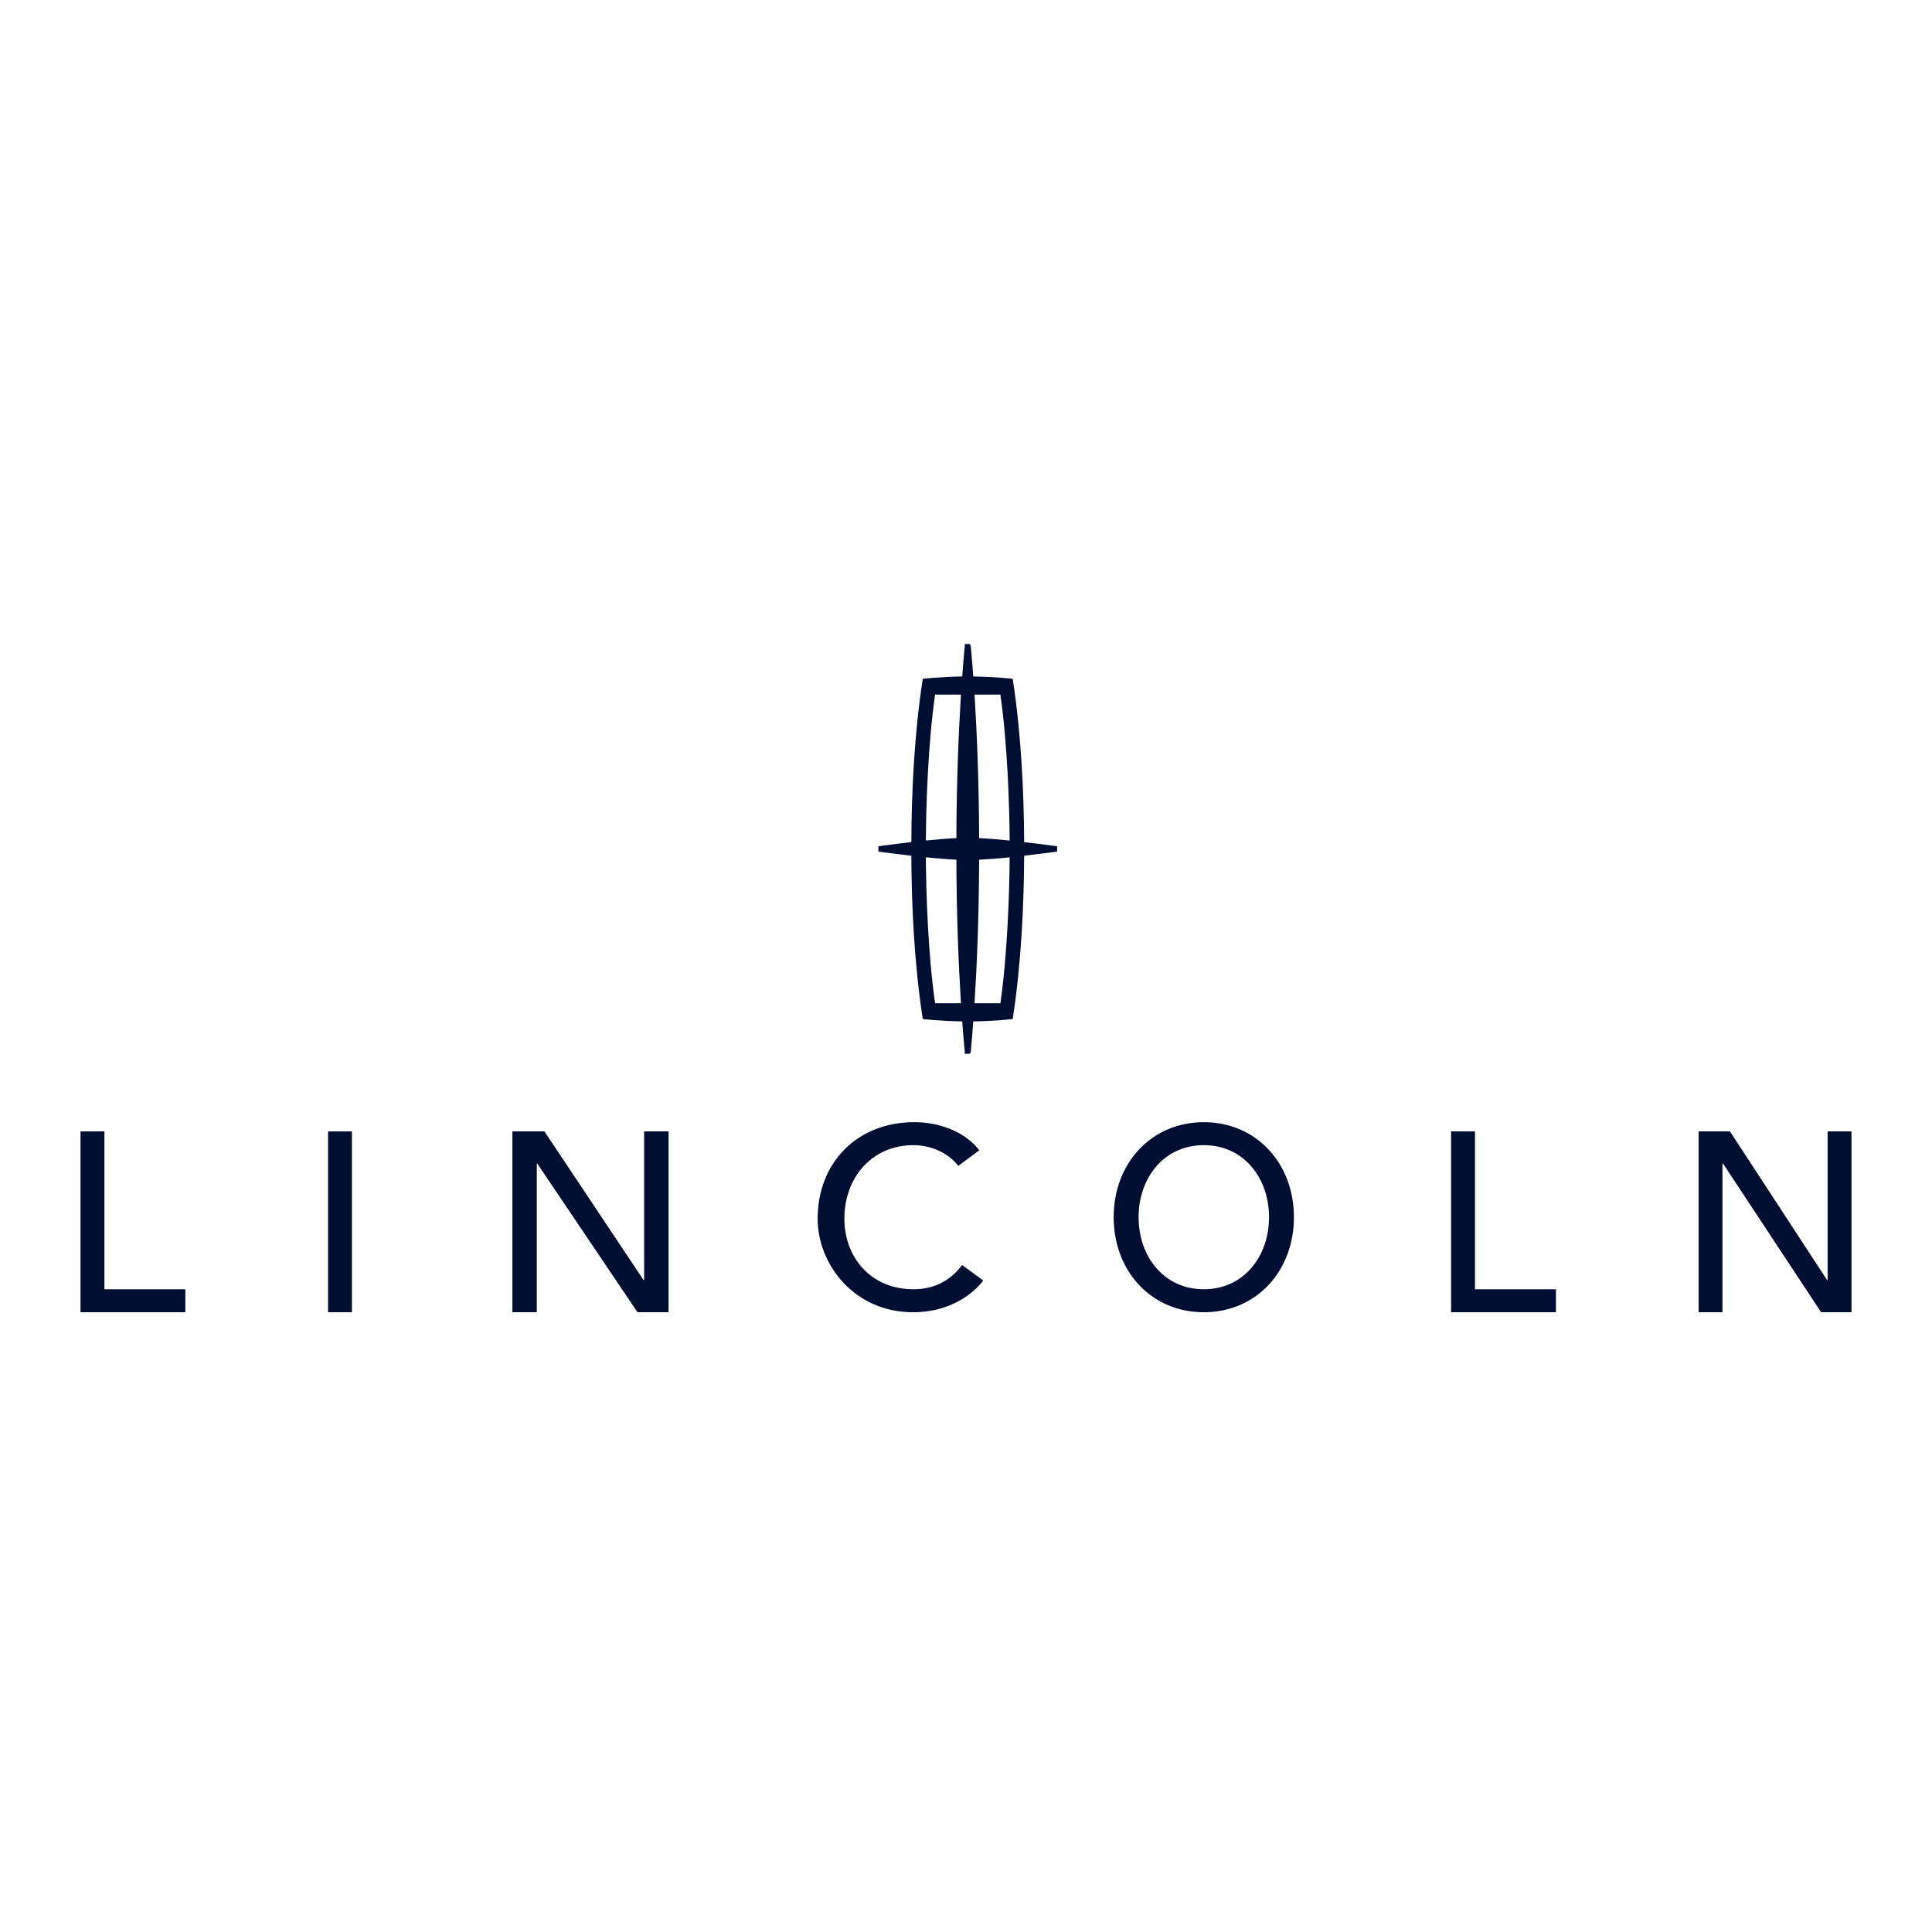
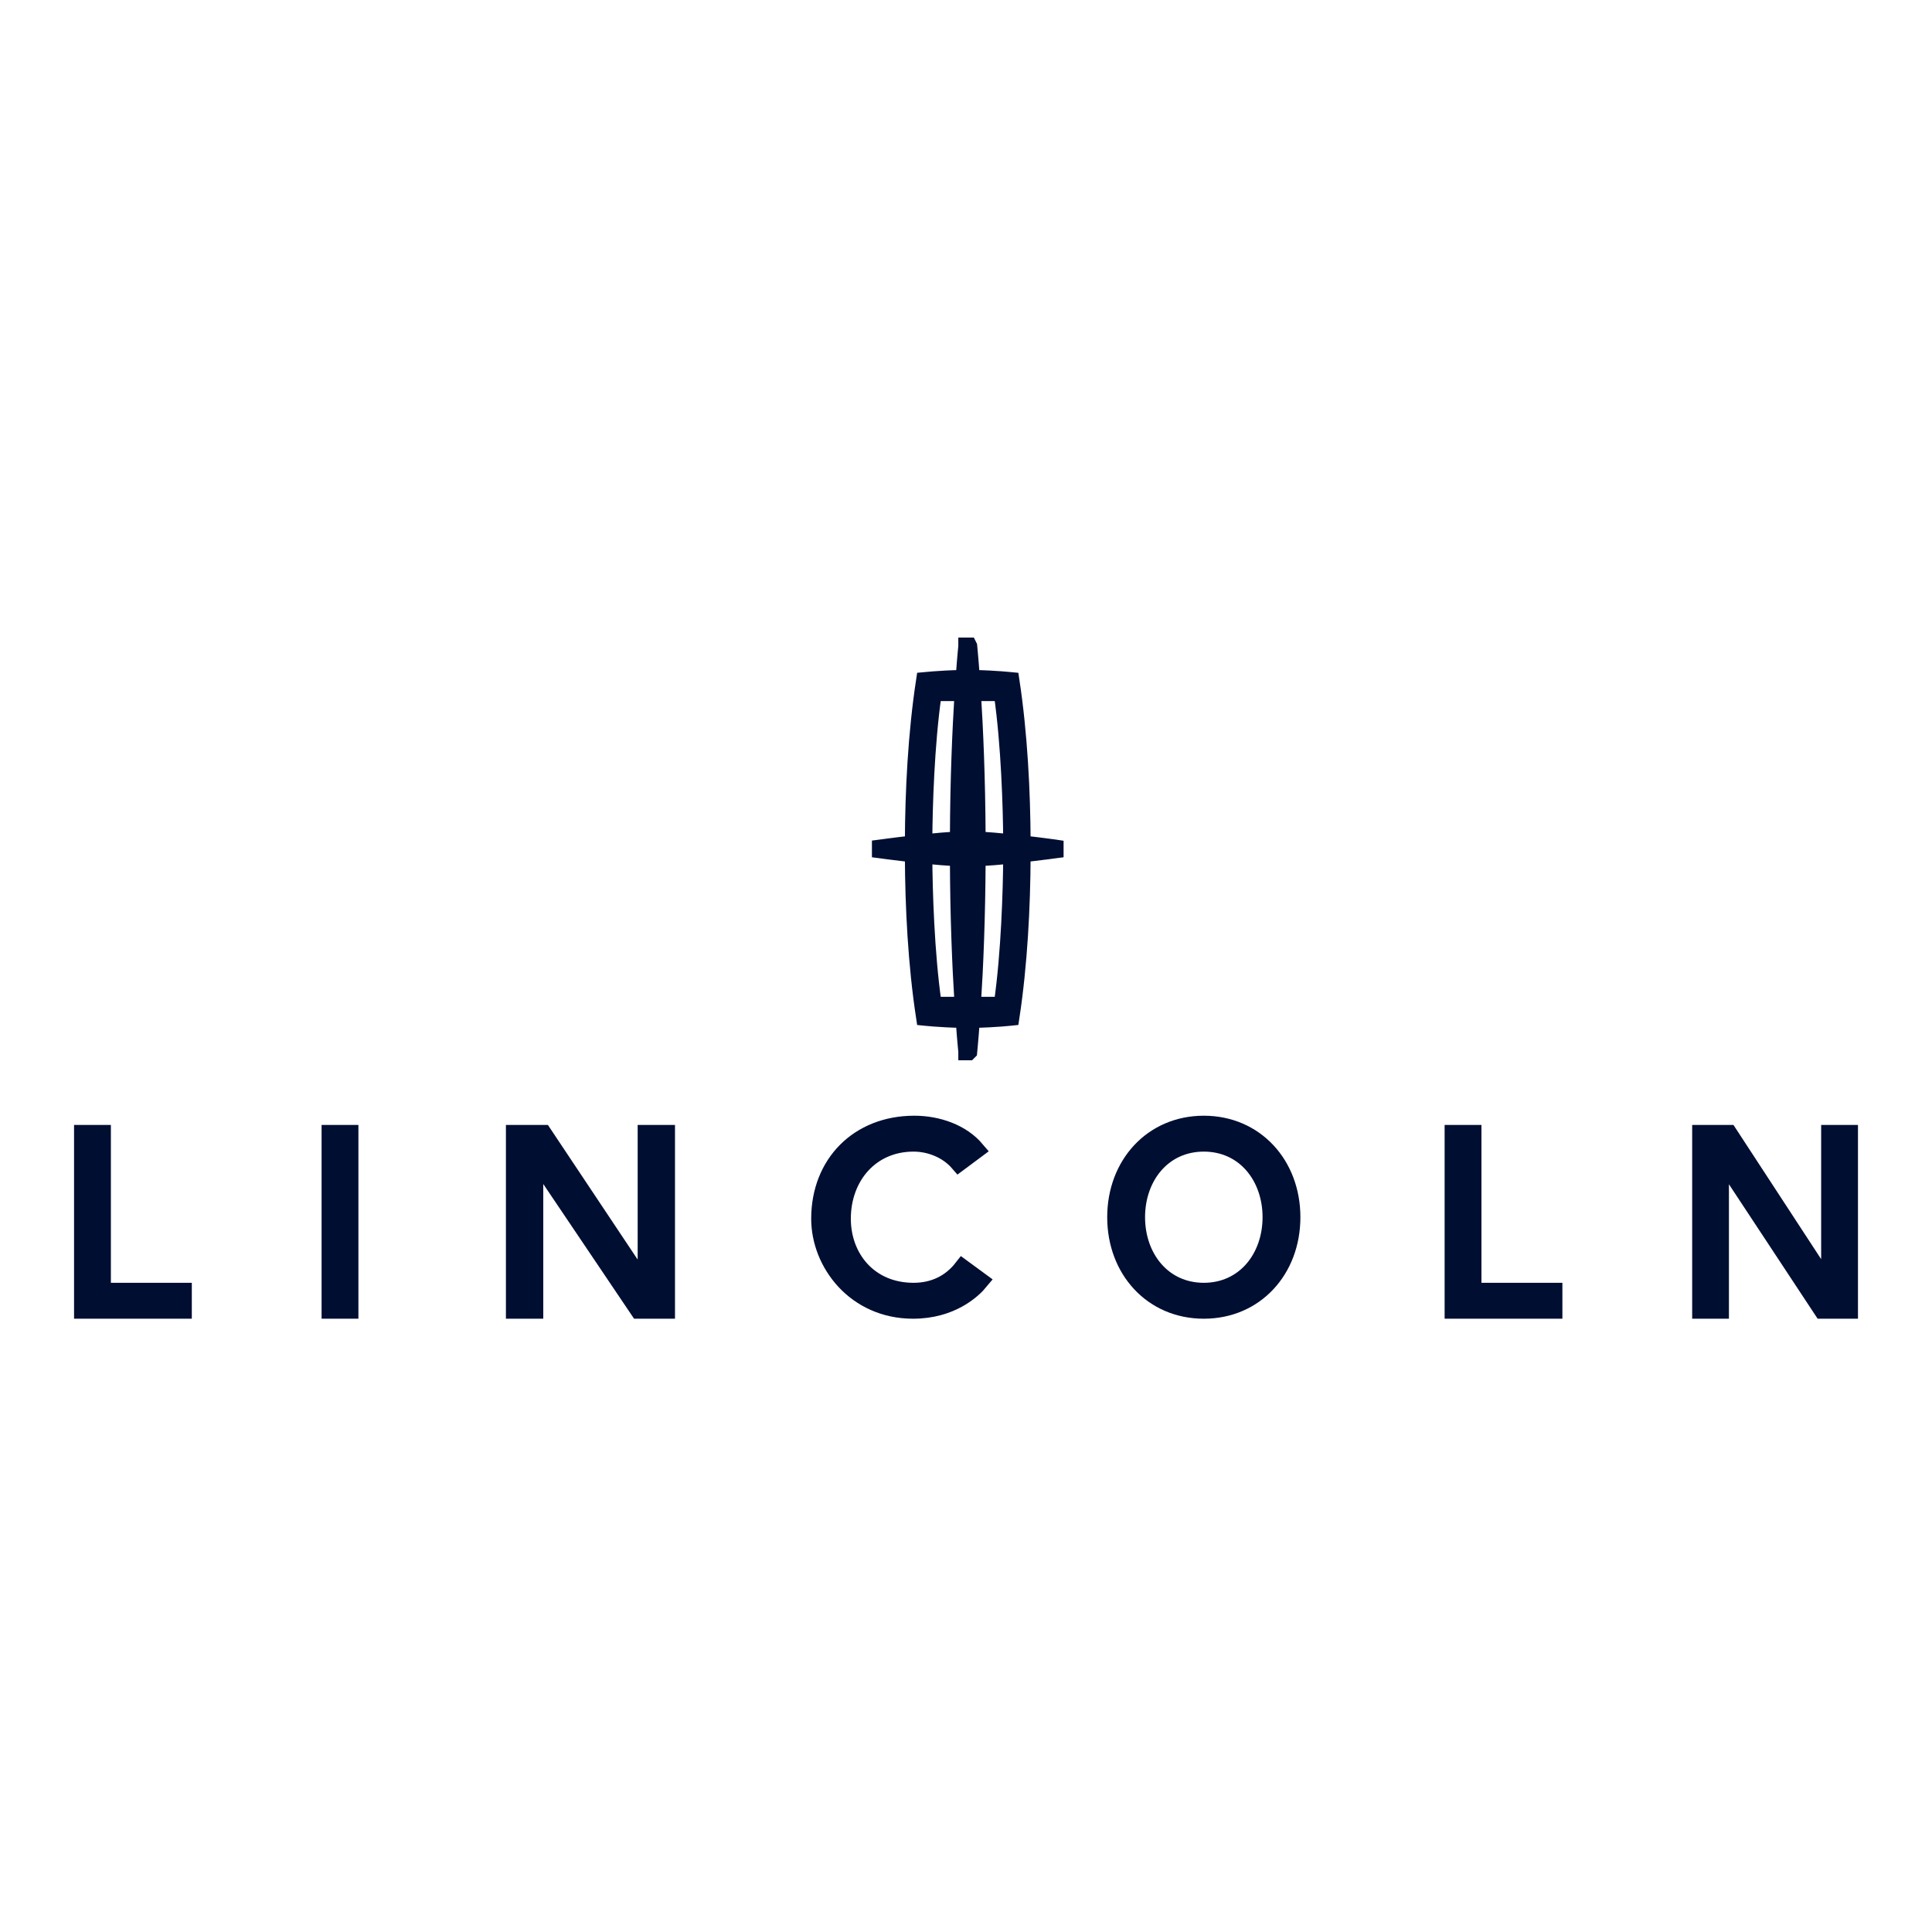
<svg xmlns="http://www.w3.org/2000/svg" width="110" height="110" viewBox="0 0 110 110" fill="none">
  <g id="Frame 1707481659">
    <g id="layer1">
      <g id="g902">
-         <path id="path12" d="M54.587 66.198C53.958 65.47 52.976 65.068 52.014 65.068C49.558 65.068 47.943 66.987 47.943 69.39C47.943 71.618 49.471 73.537 52.014 73.537C53.217 73.537 54.153 73.035 54.802 72.205L55.795 72.934C55.39 73.427 54.171 74.582 51.985 74.582C48.707 74.582 46.686 71.913 46.686 69.39C46.686 67.823 47.237 66.483 48.179 65.535C49.122 64.587 50.463 64.024 52.058 64.024C53.373 64.024 54.742 64.491 55.569 65.467L54.587 66.198Z" fill="#000E32" stroke="#000E32" stroke-width="0.264" />
-         <path id="path14" d="M64.695 69.302C64.695 71.61 66.196 73.537 68.54 73.537C70.883 73.537 72.385 71.61 72.385 69.302C72.385 66.993 70.883 65.068 68.54 65.068C66.196 65.068 64.695 66.993 64.695 69.302ZM73.539 69.302C73.539 72.294 71.463 74.582 68.54 74.582C65.615 74.582 63.54 72.294 63.54 69.302C63.54 66.314 65.615 64.024 68.54 64.024C71.463 64.024 73.539 66.314 73.539 69.302Z" fill="#000E32" stroke="#000E32" stroke-width="0.264" />
-         <path id="path16" d="M5.945 73.537H10.421V74.581H4.716V64.549H5.813V73.405V73.537H5.945Z" fill="#000E32" stroke="#000E32" stroke-width="0.264" />
-         <path id="path18" d="M18.81 64.549H19.906V74.581H18.81V64.549Z" fill="#000E32" stroke="#000E32" stroke-width="0.264" />
-         <path id="path20" d="M36.806 72.883V64.549H37.931V74.581H36.366L30.701 66.177L30.662 66.119H30.592H30.563H30.431V66.251V74.581H29.305L29.305 64.549H30.927L36.533 72.957L36.572 73.015H36.643H36.674H36.806V72.883Z" fill="#000E32" stroke="#000E32" stroke-width="0.264" />
-         <path id="path22" d="M83.979 73.537H88.456V74.581H82.751V64.549H83.847V73.405V73.537H83.979Z" fill="#000E32" stroke="#000E32" stroke-width="0.264" />
-         <path id="path24" d="M104.189 72.883V64.549H105.285V74.581H103.757L98.214 66.179L98.175 66.119H98.104H98.07H97.938V66.251V74.581H96.845L96.845 64.549H98.425L103.918 72.956L103.957 73.015H104.029H104.057H104.189V72.883Z" fill="#000E32" stroke="#000E32" stroke-width="0.264" />
+         <path id="path12" d="M54.587 66.198C53.958 65.47 52.976 65.068 52.014 65.068C49.558 65.068 47.943 66.987 47.943 69.39C47.943 71.618 49.471 73.537 52.014 73.537C53.217 73.537 54.153 73.035 54.802 72.205L55.795 72.934C55.39 73.427 54.171 74.582 51.985 74.582C48.707 74.582 46.686 71.913 46.686 69.39C46.686 67.823 47.237 66.483 48.179 65.535C49.122 64.587 50.463 64.024 52.058 64.024C53.373 64.024 54.742 64.491 55.569 65.467L54.587 66.198Z" fill="#000E32" stroke="#000E32" strokeWidth="0.264" />
+         <path id="path14" d="M64.695 69.302C64.695 71.61 66.196 73.537 68.54 73.537C70.883 73.537 72.385 71.61 72.385 69.302C72.385 66.993 70.883 65.068 68.54 65.068C66.196 65.068 64.695 66.993 64.695 69.302ZM73.539 69.302C73.539 72.294 71.463 74.582 68.54 74.582C65.615 74.582 63.54 72.294 63.54 69.302C63.54 66.314 65.615 64.024 68.54 64.024C71.463 64.024 73.539 66.314 73.539 69.302Z" fill="#000E32" stroke="#000E32" strokeWidth="0.264" />
+         <path id="path16" d="M5.945 73.537H10.421V74.581H4.716V64.549H5.813V73.405V73.537H5.945Z" fill="#000E32" stroke="#000E32" strokeWidth="0.264" />
+         <path id="path18" d="M18.81 64.549H19.906V74.581H18.81V64.549Z" fill="#000E32" stroke="#000E32" strokeWidth="0.264" />
+         <path id="path20" d="M36.806 72.883V64.549H37.931V74.581H36.366L30.701 66.177L30.662 66.119H30.592H30.563H30.431V66.251V74.581H29.305L29.305 64.549H30.927L36.533 72.957L36.572 73.015H36.643H36.674H36.806V72.883Z" fill="#000E32" stroke="#000E32" strokeWidth="0.264" />
+         <path id="path22" d="M83.979 73.537H88.456V74.581H82.751V64.549H83.847V73.405V73.537H83.979Z" fill="#000E32" stroke="#000E32" strokeWidth="0.264" />
+         <path id="path24" d="M104.189 72.883V64.549H105.285V74.581H103.757L98.214 66.179L98.175 66.119H98.104H98.07H97.938V66.251V74.581H96.845L96.845 64.549H98.425L103.918 72.956L103.957 73.015H104.029H104.057H104.189V72.883Z" fill="#000E32" stroke="#000E32" strokeWidth="0.264" />
      </g>
-       <path id="path26" d="M58.179 47.947L58.179 48.064L58.296 48.078C58.817 48.137 59.286 48.196 59.624 48.241C59.793 48.263 59.929 48.281 60.023 48.294L60.056 48.299V48.37L60.024 48.374C59.929 48.387 59.793 48.406 59.624 48.428C59.286 48.472 58.817 48.531 58.296 48.591L58.179 48.605L58.179 48.722C58.166 51.621 58.002 54.886 57.545 57.899C57.525 57.901 57.502 57.904 57.475 57.906C57.365 57.917 57.204 57.932 57.004 57.948C56.603 57.979 56.045 58.013 55.413 58.022L55.292 58.023L55.283 58.144C55.24 58.74 55.201 59.201 55.172 59.512C55.158 59.668 55.146 59.786 55.139 59.866L55.138 59.867H55.062L55.062 59.866C55.054 59.786 55.042 59.668 55.028 59.512C54.999 59.201 54.96 58.74 54.917 58.144L54.908 58.023L54.787 58.022C54.155 58.013 53.597 57.979 53.196 57.948C52.996 57.932 52.835 57.917 52.725 57.907C52.698 57.904 52.675 57.901 52.654 57.899C52.195 54.886 52.031 51.621 52.02 48.722L52.019 48.605L51.903 48.591C51.381 48.531 50.913 48.472 50.575 48.428C50.407 48.406 50.27 48.387 50.176 48.374L50.144 48.37V48.298L50.176 48.294C50.27 48.281 50.407 48.263 50.575 48.241C50.913 48.196 51.381 48.137 51.903 48.078L52.019 48.064L52.02 47.947C52.031 45.048 52.195 41.782 52.654 38.768C52.675 38.766 52.698 38.764 52.725 38.761C52.835 38.75 52.996 38.735 53.196 38.72C53.596 38.689 54.155 38.656 54.787 38.647L54.908 38.645L54.917 38.525C54.96 37.929 54.999 37.468 55.028 37.156C55.042 37 55.054 36.881 55.062 36.802L55.062 36.8H55.138L55.139 36.802C55.146 36.881 55.158 37 55.172 37.156C55.201 37.468 55.24 37.929 55.283 38.525L55.292 38.645L55.413 38.647C56.045 38.656 56.604 38.689 57.004 38.72C57.204 38.735 57.365 38.75 57.475 38.761C57.502 38.764 57.525 38.766 57.545 38.768C58.002 41.782 58.166 45.048 58.179 47.947ZM57.089 39.53L57.073 39.416H56.959H55.486H55.345L55.354 39.557C55.476 41.473 55.603 44.272 55.617 47.72L55.617 47.845L55.742 47.851C56.269 47.876 56.878 47.927 57.473 47.988L57.619 48.003L57.618 47.856C57.607 45.99 57.501 42.396 57.089 39.53ZM53.24 39.416H53.126L53.109 39.529C52.696 42.396 52.593 45.99 52.582 47.856L52.581 48.003L52.727 47.988C53.319 47.927 53.931 47.876 54.458 47.851L54.583 47.845L54.584 47.72C54.595 44.272 54.726 41.473 54.845 39.556L54.853 39.416H54.713H53.24ZM53.109 57.139L53.126 57.253H53.24H54.713H54.853H55.345H55.486H56.959H57.073L57.089 57.139C57.501 54.271 57.607 50.679 57.618 48.813L57.619 48.666L57.473 48.681C56.878 48.74 56.269 48.791 55.742 48.818L55.617 48.824L55.617 48.949C55.603 52.324 55.481 55.075 55.361 56.989H54.837C54.72 55.075 54.595 52.324 54.584 48.949L54.583 48.824L54.458 48.818C53.931 48.791 53.319 48.74 52.727 48.681L52.581 48.666L52.582 48.813C52.593 50.678 52.696 54.271 53.109 57.139Z" fill="#000E32" stroke="#000E32" stroke-width="0.264" />
+       <path id="path26" d="M58.179 47.947L58.179 48.064L58.296 48.078C58.817 48.137 59.286 48.196 59.624 48.241C59.793 48.263 59.929 48.281 60.023 48.294L60.056 48.299V48.37L60.024 48.374C59.929 48.387 59.793 48.406 59.624 48.428C59.286 48.472 58.817 48.531 58.296 48.591L58.179 48.605L58.179 48.722C58.166 51.621 58.002 54.886 57.545 57.899C57.525 57.901 57.502 57.904 57.475 57.906C57.365 57.917 57.204 57.932 57.004 57.948C56.603 57.979 56.045 58.013 55.413 58.022L55.292 58.023L55.283 58.144C55.24 58.74 55.201 59.201 55.172 59.512C55.158 59.668 55.146 59.786 55.139 59.866L55.138 59.867H55.062L55.062 59.866C55.054 59.786 55.042 59.668 55.028 59.512C54.999 59.201 54.96 58.74 54.917 58.144L54.908 58.023L54.787 58.022C54.155 58.013 53.597 57.979 53.196 57.948C52.996 57.932 52.835 57.917 52.725 57.907C52.698 57.904 52.675 57.901 52.654 57.899C52.195 54.886 52.031 51.621 52.02 48.722L52.019 48.605L51.903 48.591C51.381 48.531 50.913 48.472 50.575 48.428C50.407 48.406 50.27 48.387 50.176 48.374L50.144 48.37V48.298L50.176 48.294C50.27 48.281 50.407 48.263 50.575 48.241C50.913 48.196 51.381 48.137 51.903 48.078L52.019 48.064L52.02 47.947C52.031 45.048 52.195 41.782 52.654 38.768C52.675 38.766 52.698 38.764 52.725 38.761C52.835 38.75 52.996 38.735 53.196 38.72C53.596 38.689 54.155 38.656 54.787 38.647L54.908 38.645L54.917 38.525C54.96 37.929 54.999 37.468 55.028 37.156C55.042 37 55.054 36.881 55.062 36.802L55.062 36.8H55.138L55.139 36.802C55.146 36.881 55.158 37 55.172 37.156C55.201 37.468 55.24 37.929 55.283 38.525L55.292 38.645L55.413 38.647C56.045 38.656 56.604 38.689 57.004 38.72C57.204 38.735 57.365 38.75 57.475 38.761C57.502 38.764 57.525 38.766 57.545 38.768C58.002 41.782 58.166 45.048 58.179 47.947ZM57.089 39.53L57.073 39.416H56.959H55.486H55.345L55.354 39.557C55.476 41.473 55.603 44.272 55.617 47.72L55.617 47.845L55.742 47.851C56.269 47.876 56.878 47.927 57.473 47.988L57.619 48.003L57.618 47.856C57.607 45.99 57.501 42.396 57.089 39.53ZM53.24 39.416H53.126L53.109 39.529C52.696 42.396 52.593 45.99 52.582 47.856L52.581 48.003L52.727 47.988C53.319 47.927 53.931 47.876 54.458 47.851L54.583 47.845L54.584 47.72C54.595 44.272 54.726 41.473 54.845 39.556L54.853 39.416H54.713H53.24ZM53.109 57.139L53.126 57.253H53.24H54.713H54.853H55.345H55.486H56.959H57.073L57.089 57.139C57.501 54.271 57.607 50.679 57.618 48.813L57.619 48.666L57.473 48.681C56.878 48.74 56.269 48.791 55.742 48.818L55.617 48.824L55.617 48.949C55.603 52.324 55.481 55.075 55.361 56.989H54.837C54.72 55.075 54.595 52.324 54.584 48.949L54.583 48.824L54.458 48.818C53.931 48.791 53.319 48.74 52.727 48.681L52.581 48.666L52.582 48.813C52.593 50.678 52.696 54.271 53.109 57.139Z" fill="#000E32" stroke="#000E32" strokeWidth="0.264" />
    </g>
  </g>
</svg>
